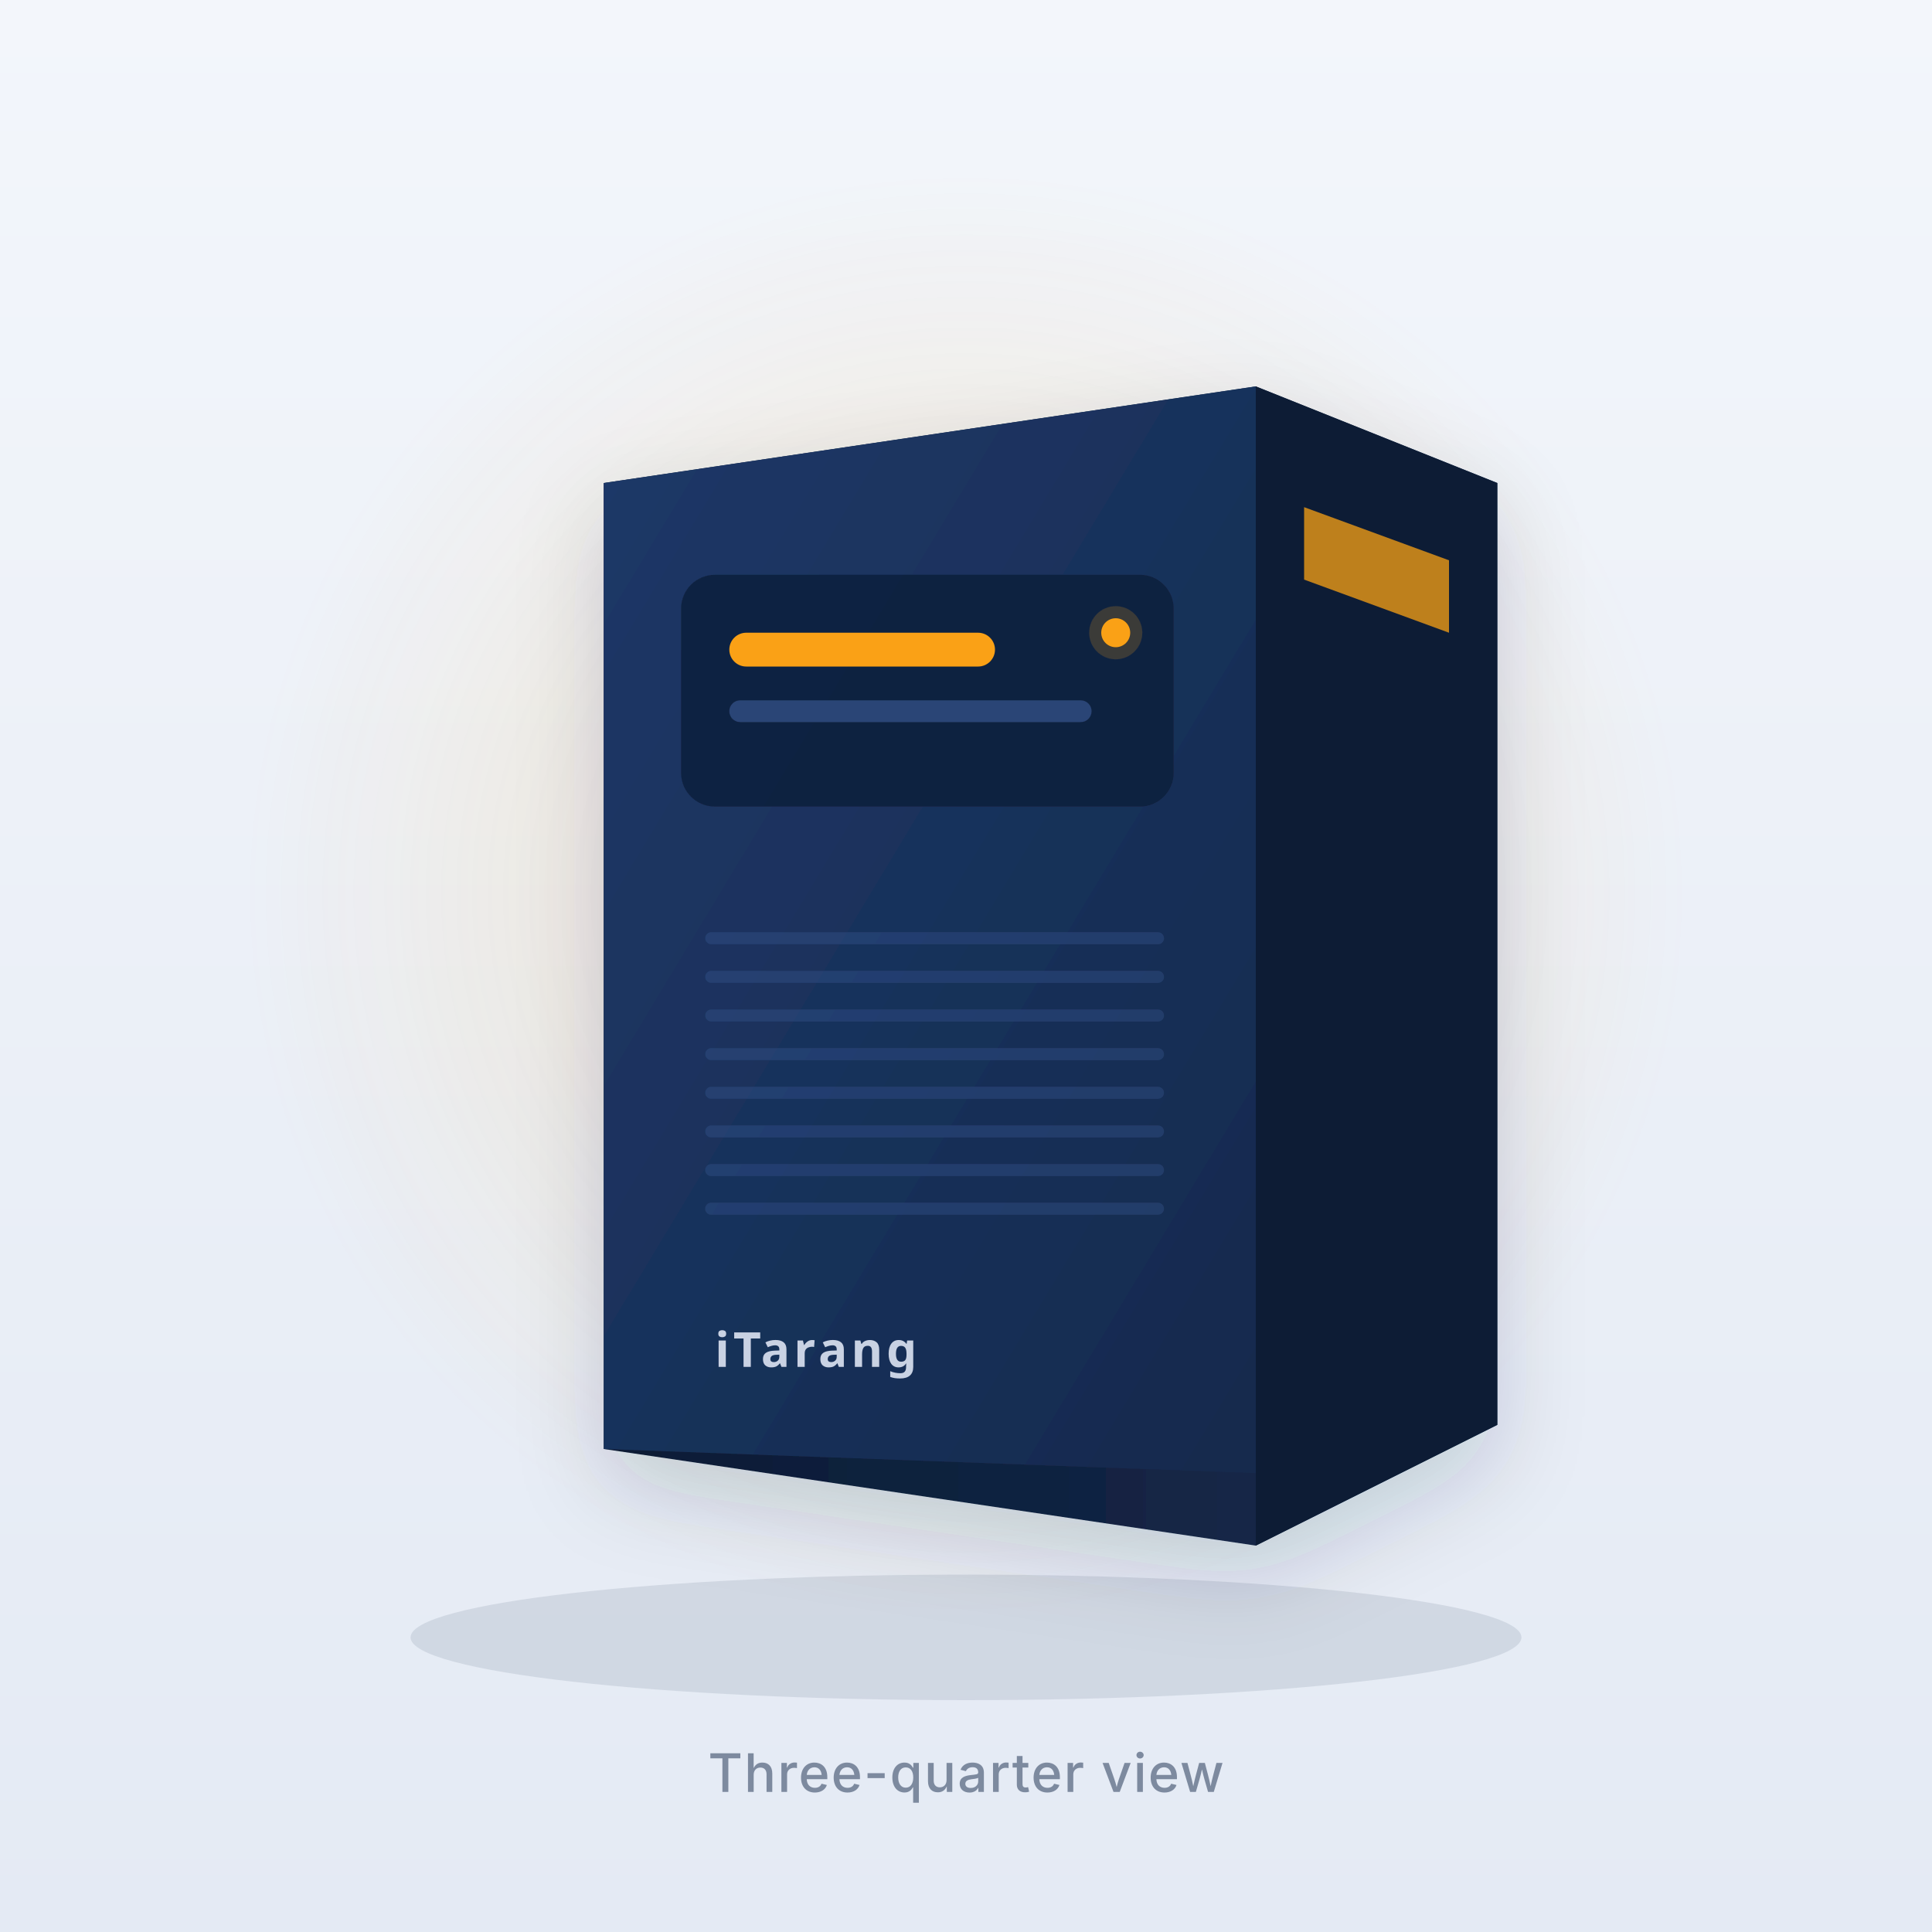
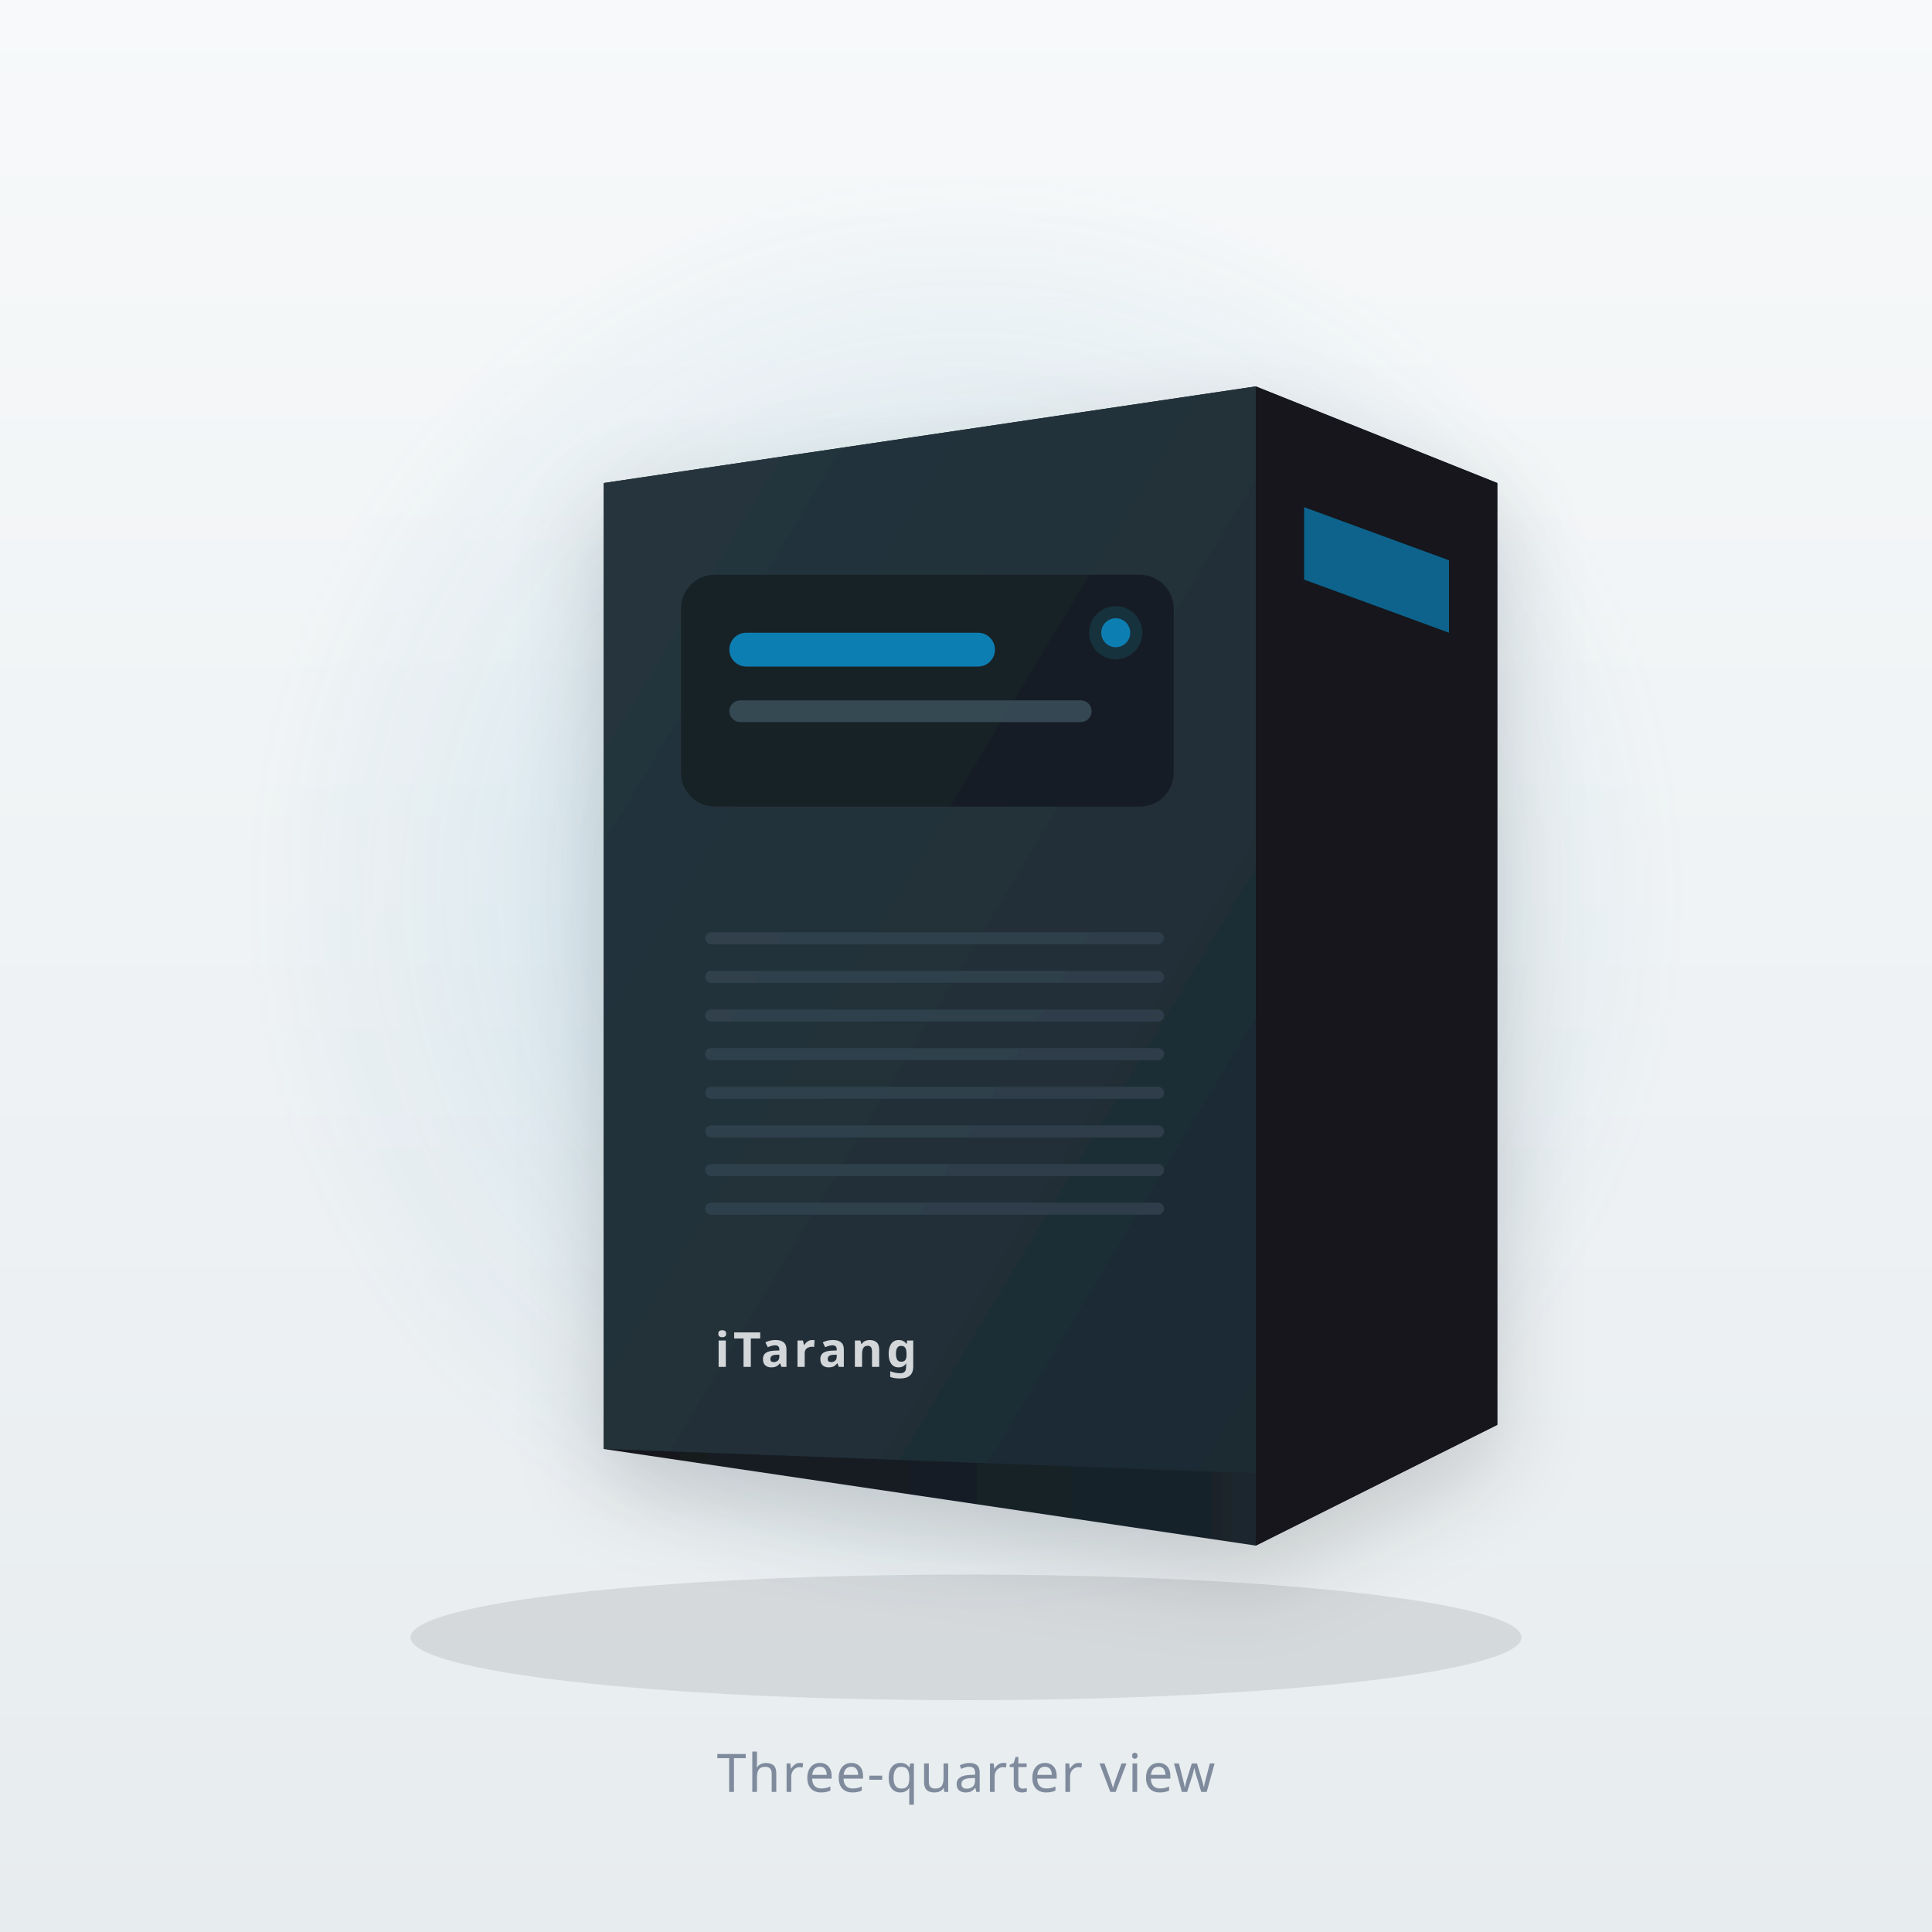
<svg xmlns="http://www.w3.org/2000/svg" viewBox="0 0 800 800" width="800" height="800" role="img" aria-labelledby="inverter-1-angle-title">
  <defs>
    <linearGradient id="bg" x1="0" y1="0" x2="0" y2="1">
-       <stop offset="0" stop-color="#f3f6fb" />
-       <stop offset="1" stop-color="#e4eaf4" />
+       <stop offset="0" stop-color="#f7f9fa" />
+       <stop offset="1" stop-color="#e7ecef" />
    </linearGradient>
    <linearGradient id="body" x1="0" y1="0" x2="1" y2="1">
-       <stop offset="0" stop-color="#1d3868" />
-       <stop offset="1" stop-color="#152a4d" />
+       <stop offset="0" stop-color="#26363f" />
+       <stop offset="1" stop-color="#1d2a33" />
    </linearGradient>
    <linearGradient id="bodySide" x1="0" y1="0" x2="1" y2="0">
-       <stop offset="0" stop-color="#0d1c35" />
-       <stop offset="1" stop-color="#152a4d" />
+       <stop offset="0" stop-color="#12181d" />
+       <stop offset="1" stop-color="#1d2a33" />
    </linearGradient>
-     <linearGradient id="amber" x1="0" y1="0" x2="1" y2="0">
-       <stop offset="0" stop-color="#faa113" />
-       <stop offset="1" stop-color="#d1810a" />
+     <linearGradient id="accent" x1="0" y1="0" x2="1" y2="0">
+       <stop offset="0" stop-color="#107eb1" />
+       <stop offset="1" stop-color="#0b6a94" />
    </linearGradient>
    <radialGradient id="glow" cx="0.5" cy="0.5" r="0.5">
-       <stop offset="0" stop-color="#faa113" stop-opacity="0.55" />
-       <stop offset="1" stop-color="#faa113" stop-opacity="0" />
+       <stop offset="0" stop-color="#107eb1" stop-opacity="0.55" />
+       <stop offset="1" stop-color="#107eb1" stop-opacity="0" />
    </radialGradient>
    <filter id="soft" x="-20%" y="-20%" width="140%" height="140%">
-       <feDropShadow dx="0" dy="14" stdDeviation="18" flood-color="#0f2340" flood-opacity="0.16" />
+       <feDropShadow dx="0" dy="14" stdDeviation="18" flood-color="#12181d" flood-opacity="0.16" />
    </filter>
  </defs>
  <rect width="800" height="800" fill="url(#bg)" />
  <circle cx="400" cy="370" r="300" fill="url(#glow)" opacity="0.35" />
-   <ellipse cx="400" cy="678" rx="230" ry="26" fill="#0f2340" opacity="0.1" />
+   <ellipse cx="400" cy="678" rx="230" ry="26" fill="#12181d" opacity="0.1" />
  <g filter="url(#soft)">
    <path d="M250 200 L520 160 L620 200 L620 590 L520 640 L250 600 Z" fill="url(#bodySide)" />
    <path d="M250 200 L520 160 L520 610 L250 600 Z" fill="url(#body)" />
-     <path d="M520 160 L620 200 L620 590 L520 640 Z" fill="#0d1c35" />
-     <rect x="282" y="238" width="204" height="96" rx="14" fill="#0d1c35" opacity="0.7" />
-     <rect x="302" y="262" width="110" height="14" rx="7" fill="#faa113" />
-     <rect x="302" y="290" width="150" height="9" rx="4.5" fill="#3b5c99" opacity="0.6" />
-     <rect x="292" y="386" width="190" height="5" rx="2.5" fill="#3b5c99" opacity="0.32" />
-     <rect x="292" y="402" width="190" height="5" rx="2.5" fill="#3b5c99" opacity="0.32" />
-     <rect x="292" y="418" width="190" height="5" rx="2.5" fill="#3b5c99" opacity="0.32" />
-     <rect x="292" y="434" width="190" height="5" rx="2.5" fill="#3b5c99" opacity="0.32" />
-     <rect x="292" y="450" width="190" height="5" rx="2.5" fill="#3b5c99" opacity="0.32" />
-     <rect x="292" y="466" width="190" height="5" rx="2.5" fill="#3b5c99" opacity="0.32" />
-     <rect x="292" y="482" width="190" height="5" rx="2.5" fill="#3b5c99" opacity="0.32" />
-     <rect x="292" y="498" width="190" height="5" rx="2.5" fill="#3b5c99" opacity="0.32" />
-     <circle cx="462" cy="262" r="6" fill="#faa113" />
-     <circle cx="462" cy="262" r="11" fill="#faa113" opacity="0.18" />
-     <text x="296" y="566" font-family="Sora, system-ui, sans-serif" font-size="20" font-weight="700" letter-spacing="1.5" fill="#e8eefb" opacity="0.85">iTarang</text>
-     <path d="M540 210 L600 232 L600 262 L540 240 Z" fill="#faa113" opacity="0.75" />
+     <path d="M520 160 L620 200 L620 590 L520 640 Z" fill="#12181d" />
+     <rect x="282" y="238" width="204" height="96" rx="14" fill="#12181d" opacity="0.7" />
+     <rect x="302" y="262" width="110" height="14" rx="7" fill="#107eb1" />
+     <rect x="302" y="290" width="150" height="9" rx="4.5" fill="#4a6270" opacity="0.6" />
+     <rect x="292" y="386" width="190" height="5" rx="2.5" fill="#4a6270" opacity="0.32" />
+     <rect x="292" y="402" width="190" height="5" rx="2.5" fill="#4a6270" opacity="0.32" />
+     <rect x="292" y="418" width="190" height="5" rx="2.5" fill="#4a6270" opacity="0.32" />
+     <rect x="292" y="434" width="190" height="5" rx="2.5" fill="#4a6270" opacity="0.32" />
+     <rect x="292" y="450" width="190" height="5" rx="2.5" fill="#4a6270" opacity="0.32" />
+     <rect x="292" y="466" width="190" height="5" rx="2.5" fill="#4a6270" opacity="0.32" />
+     <rect x="292" y="482" width="190" height="5" rx="2.5" fill="#4a6270" opacity="0.32" />
+     <rect x="292" y="498" width="190" height="5" rx="2.5" fill="#4a6270" opacity="0.32" />
+     <circle cx="462" cy="262" r="6" fill="#107eb1" />
+     <circle cx="462" cy="262" r="11" fill="#107eb1" opacity="0.18" />
+     <text x="296" y="566" font-family="'Plus Jakarta Sans', system-ui, sans-serif" font-size="20" font-weight="700" letter-spacing="1.5" fill="#f2f4f6" opacity="0.85">iTarang</text>
+     <path d="M540 210 L600 232 L600 262 L540 240 Z" fill="#107eb1" opacity="0.75" />
  </g>
-   <text x="400" y="742" text-anchor="middle" font-family="Inter, system-ui, sans-serif" font-size="22" font-weight="500" letter-spacing="0.6" fill="#16294a" opacity="0.5">Three-quarter view</text>
+   <text x="400" y="742" text-anchor="middle" font-family="'Plus Jakarta Sans', system-ui, sans-serif" font-size="22" font-weight="500" letter-spacing="0.6" fill="#16294a" opacity="0.5">Three-quarter view</text>
</svg>
